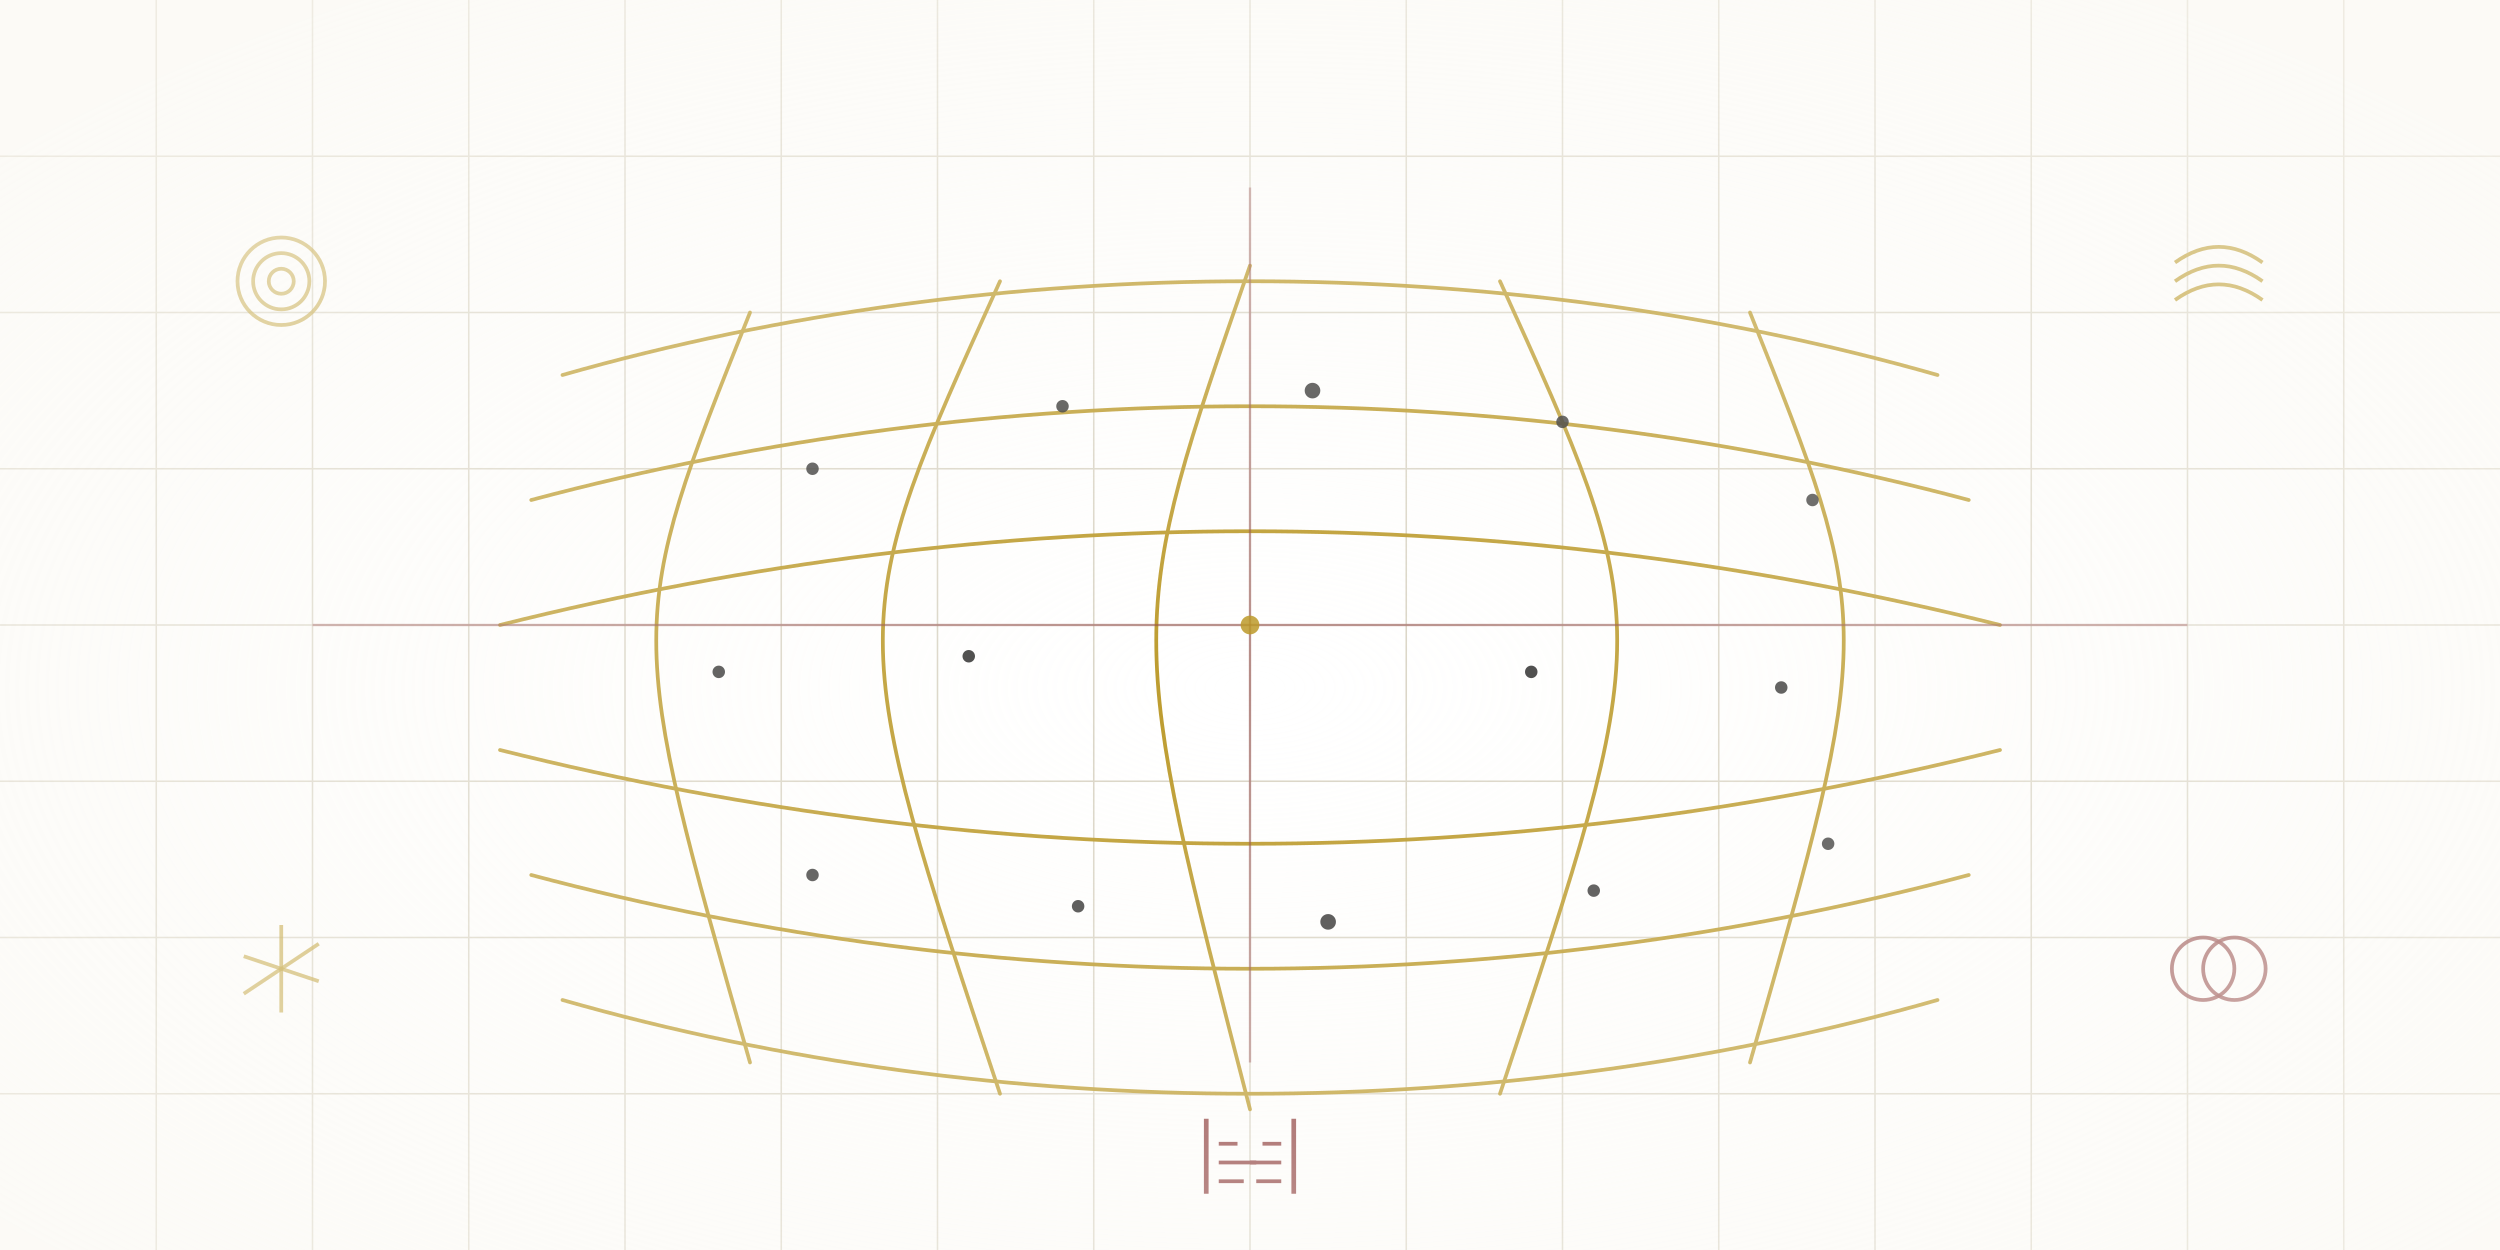
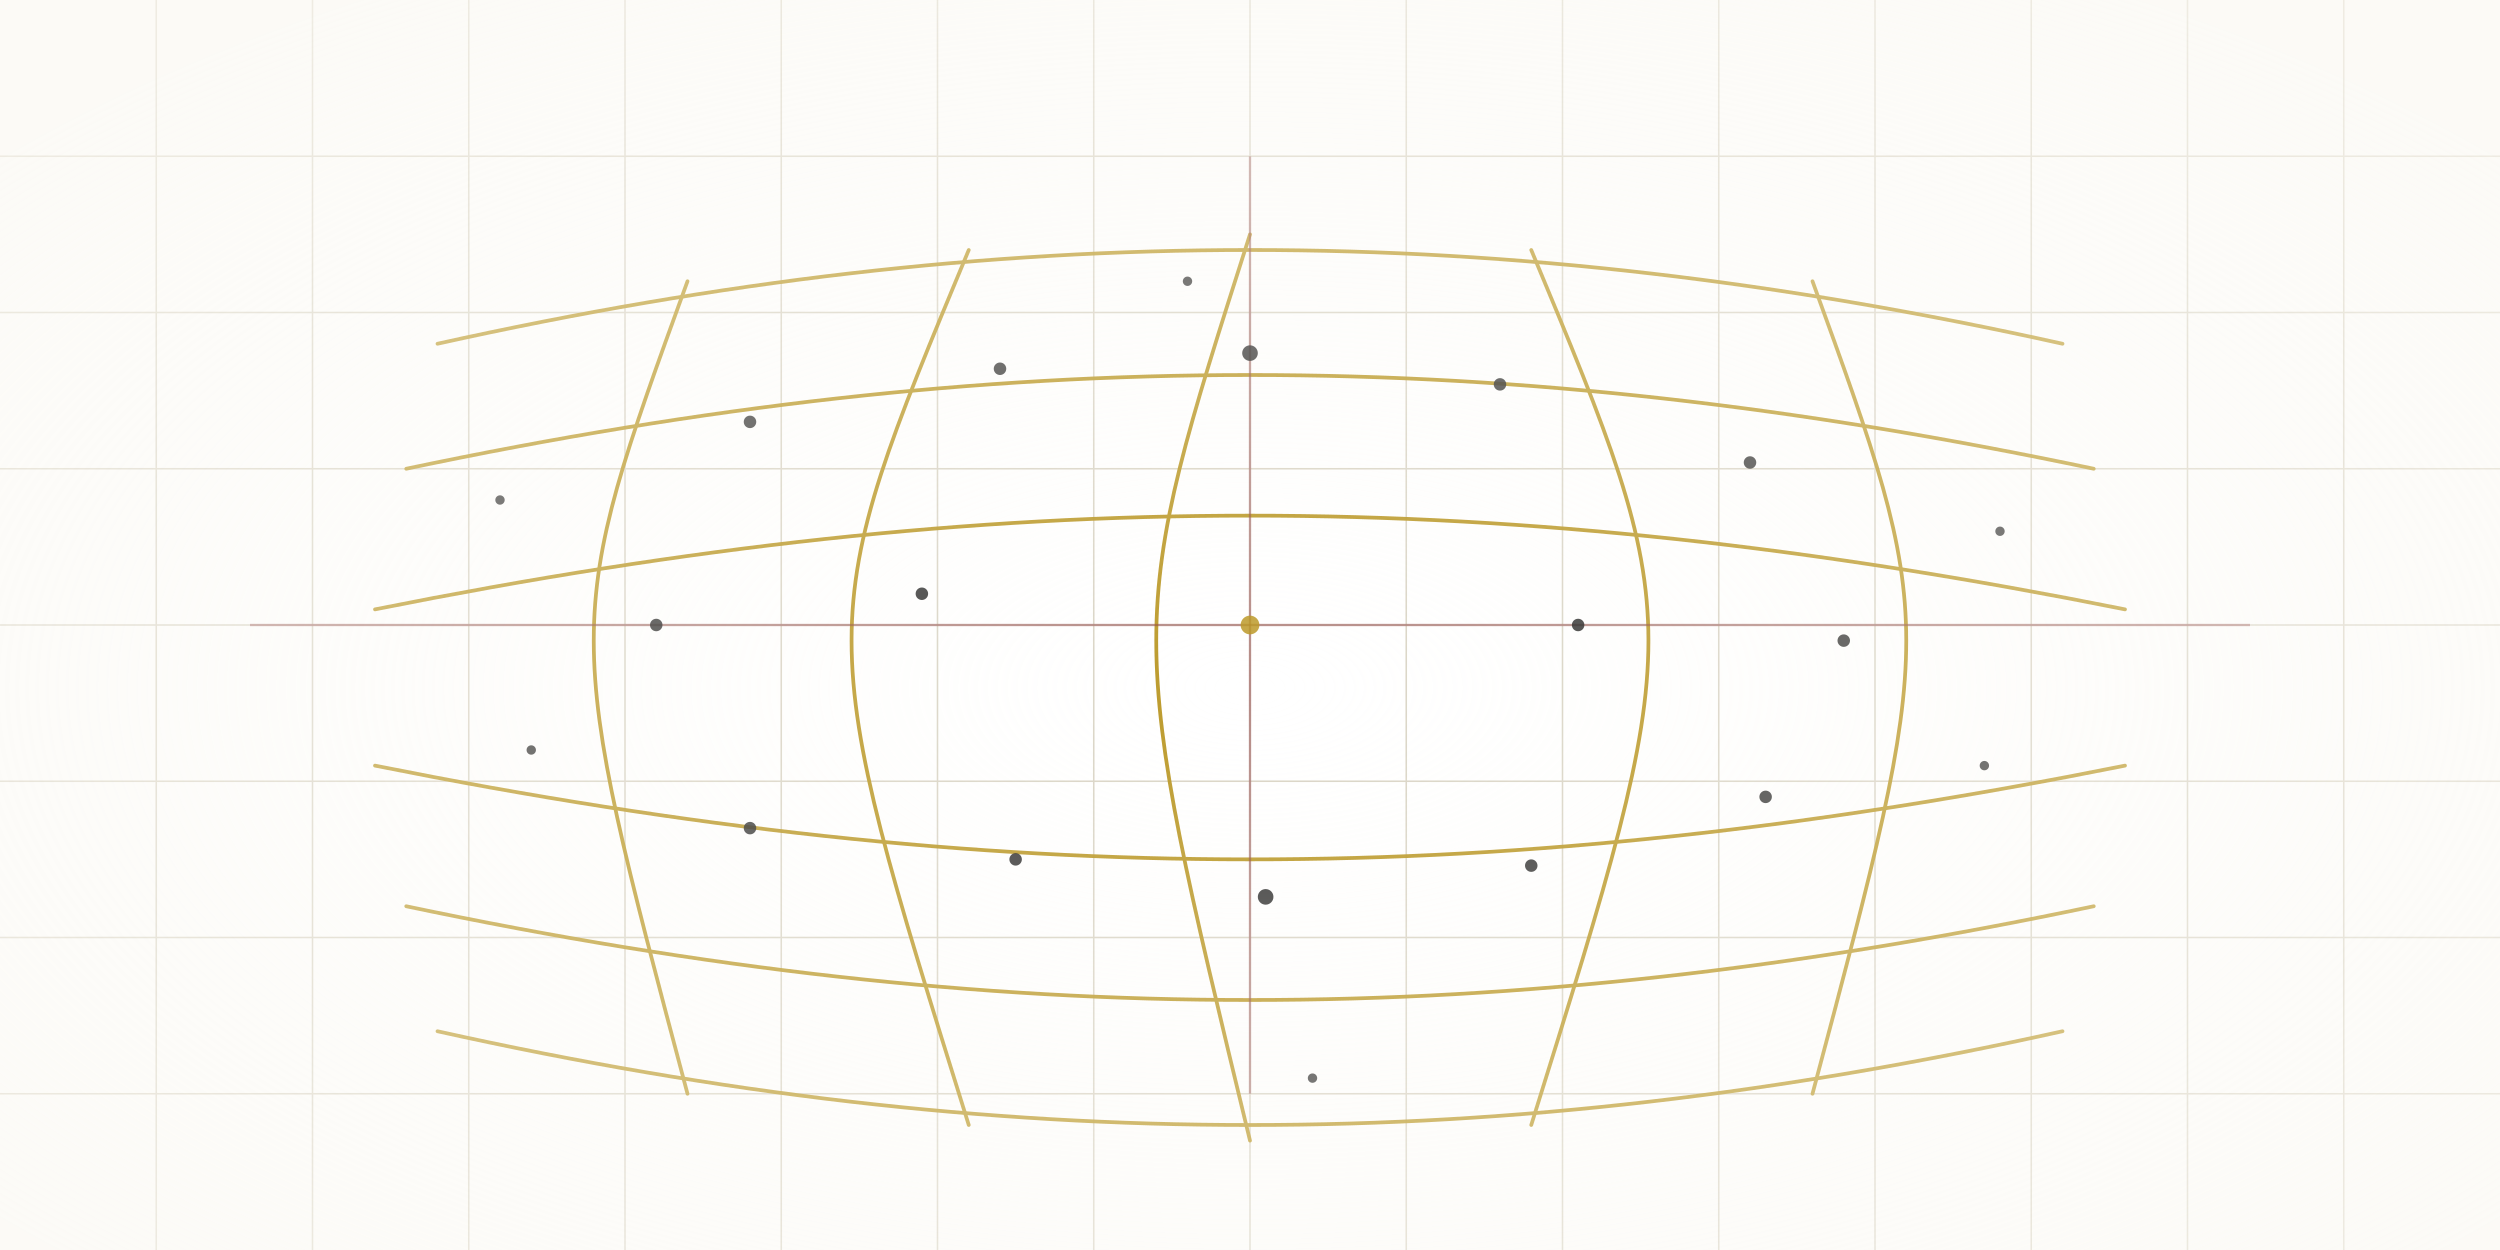
<svg xmlns="http://www.w3.org/2000/svg" viewBox="0 0 800 400" fill="none">
  <defs>
    <radialGradient id="vignette" cx="50%" cy="55%" r="65%">
      <stop offset="0%" stop-color="#faf8f2" stop-opacity="0" />
      <stop offset="100%" stop-color="#faf8f2" stop-opacity="0.65" />
    </radialGradient>
  </defs>
  <g stroke="#d9d4c5" stroke-width="0.5">
    <path d="M 0 50 H 800 M 0 100 H 800 M 0 150 H 800 M 0 200 H 800 M 0 250 H 800 M 0 300 H 800 M 0 350 H 800" />
    <path d="M 50 0 V 400 M 100 0 V 400 M 150 0 V 400 M 200 0 V 400 M 250 0 V 400 M 300 0 V 400 M 350 0 V 400 M 400 0 V 400 M 450 0 V 400 M 500 0 V 400 M 550 0 V 400 M 600 0 V 400 M 650 0 V 400 M 700 0 V 400 M 750 0 V 400" />
  </g>
  <g stroke="#b8941e" stroke-width="1.2" fill="none" stroke-linecap="round" opacity="0.95">
-     <path d="M 180 120 C 320 80, 480 80, 620 120" />
-     <path d="M 170 160 C 320 120, 480 120, 630 160" />
-     <path d="M 160 200 C 320 160, 480 160, 640 200" />
-     <path d="M 160 240 C 320 280, 480 280, 640 240" />
-     <path d="M 170 280 C 320 320, 480 320, 630 280" />
-     <path d="M 180 320 C 320 360, 480 360, 620 320" />
-     <path d="M 240 100 C 200 200, 200 200, 240 340" />
-     <path d="M 320 90 C 270 200, 270 200, 320 350" />
-     <path d="M 400 85 C 360 200, 360 200, 400 355" />
-     <path d="M 480 90 C 530 200, 530 200, 480 350" />
-     <path d="M 560 100 C 600 200, 600 200, 560 340" />
+     <path d="M 140 110 C 320 70, 480 70, 660 110" />
+     <path d="M 130 150 C 320 110, 480 110, 670 150" />
+     <path d="M 120 195 C 320 155, 480 155, 680 195" />
+     <path d="M 120 245 C 320 285, 480 285, 680 245" />
+     <path d="M 130 290 C 320 330, 480 330, 670 290" />
+     <path d="M 140 330 C 320 370, 480 370, 660 330" />
+     <path d="M 220 90 C 180 200, 180 200, 220 350" />
+     <path d="M 310 80 C 260 200, 260 200, 310 360" />
+     <path d="M 400 75 C 360 200, 360 200, 400 365" />
+     <path d="M 490 80 C 540 200, 540 200, 490 360" />
+     <path d="M 580 90 C 620 200, 620 200, 580 350" />
  </g>
  <g stroke="#8b3a3a" stroke-width="0.75" stroke-opacity="0.5">
-     <line x1="100" y1="200" x2="700" y2="200" />
-     <line x1="400" y1="60" x2="400" y2="340" />
+     <line x1="80" y1="200" x2="720" y2="200" />
+     <line x1="400" y1="50" x2="400" y2="350" />
  </g>
  <g fill="#1a1a1a" opacity="0.85">
-     <circle cx="260" cy="150" r="2" />
-     <circle cx="340" cy="130" r="2" />
-     <circle cx="420" cy="125" r="2.5" />
-     <circle cx="500" cy="135" r="2" />
-     <circle cx="580" cy="160" r="2" />
-     <circle cx="230" cy="215" r="2" />
-     <circle cx="310" cy="210" r="2" />
+     <circle cx="240" cy="135" r="2" />
+     <circle cx="320" cy="118" r="2" />
+     <circle cx="400" cy="113" r="2.5" />
+     <circle cx="480" cy="123" r="2" />
+     <circle cx="560" cy="148" r="2" />
+     <circle cx="210" cy="200" r="2" />
+     <circle cx="295" cy="190" r="2" />
    <circle cx="400" cy="200" r="3" fill="#b8941e" />
-     <circle cx="490" cy="215" r="2" />
-     <circle cx="570" cy="220" r="2" />
-     <circle cx="260" cy="280" r="2" />
-     <circle cx="345" cy="290" r="2" />
-     <circle cx="425" cy="295" r="2.5" />
-     <circle cx="510" cy="285" r="2" />
-     <circle cx="585" cy="270" r="2" />
-   </g>
-   <g fill="none" stroke-width="1.2">
-     <g transform="translate(90,90)" stroke="#b8941e">
-       <circle r="14" opacity="0.75" />
-       <circle r="9" opacity="0.75" />
-       <circle r="4" opacity="0.75" />
-     </g>
-     <g transform="translate(90,310)" stroke="#b8941e">
-       <line x1="-12" y1="-4" x2="12" y2="4" opacity="0.75" />
-       <line x1="-12" y1="8" x2="12" y2="-8" opacity="0.75" />
-       <line x1="0" y1="-14" x2="0" y2="14" opacity="0.75" />
-     </g>
-     <g transform="translate(710,90)" stroke="#b8941e">
-       <path d="M -14 0 Q 0 -10 14 0" />
-       <path d="M -14 6 Q 0 -4 14 6" />
-       <path d="M -14 -6 Q 0 -16 14 -6" />
-     </g>
-     <g transform="translate(710,310)" stroke="#8b3a3a">
-       <circle cx="-5" r="10" opacity="0.85" />
-       <circle cx="5" r="10" opacity="0.85" />
-     </g>
-     <g transform="translate(400,370)" stroke="#8b3a3a">
-       <line x1="-14" y1="-12" x2="-14" y2="12" stroke-width="1.5" />
-       <line x1="14" y1="-12" x2="14" y2="12" stroke-width="1.5" />
-       <path d="M -10 -4 L -4 -4 M -10 2 L 2 2 M -10 8 L -2 8" />
-       <path d="M 4 -4 L 10 -4 M 0 2 L 10 2 M 2 8 L 10 8" />
-     </g>
+     <circle cx="505" cy="200" r="2" />
+     <circle cx="590" cy="205" r="2" />
+     <circle cx="240" cy="265" r="2" />
+     <circle cx="325" cy="275" r="2" />
+     <circle cx="405" cy="287" r="2.5" />
+     <circle cx="490" cy="277" r="2" />
+     <circle cx="565" cy="255" r="2" />
+     <circle cx="160" cy="160" r="1.5" />
+     <circle cx="640" cy="170" r="1.5" />
+     <circle cx="170" cy="240" r="1.5" />
+     <circle cx="635" cy="245" r="1.5" />
+     <circle cx="380" cy="90" r="1.5" />
+     <circle cx="420" cy="345" r="1.5" />
  </g>
  <rect width="800" height="400" fill="url(#vignette)" />
</svg>
